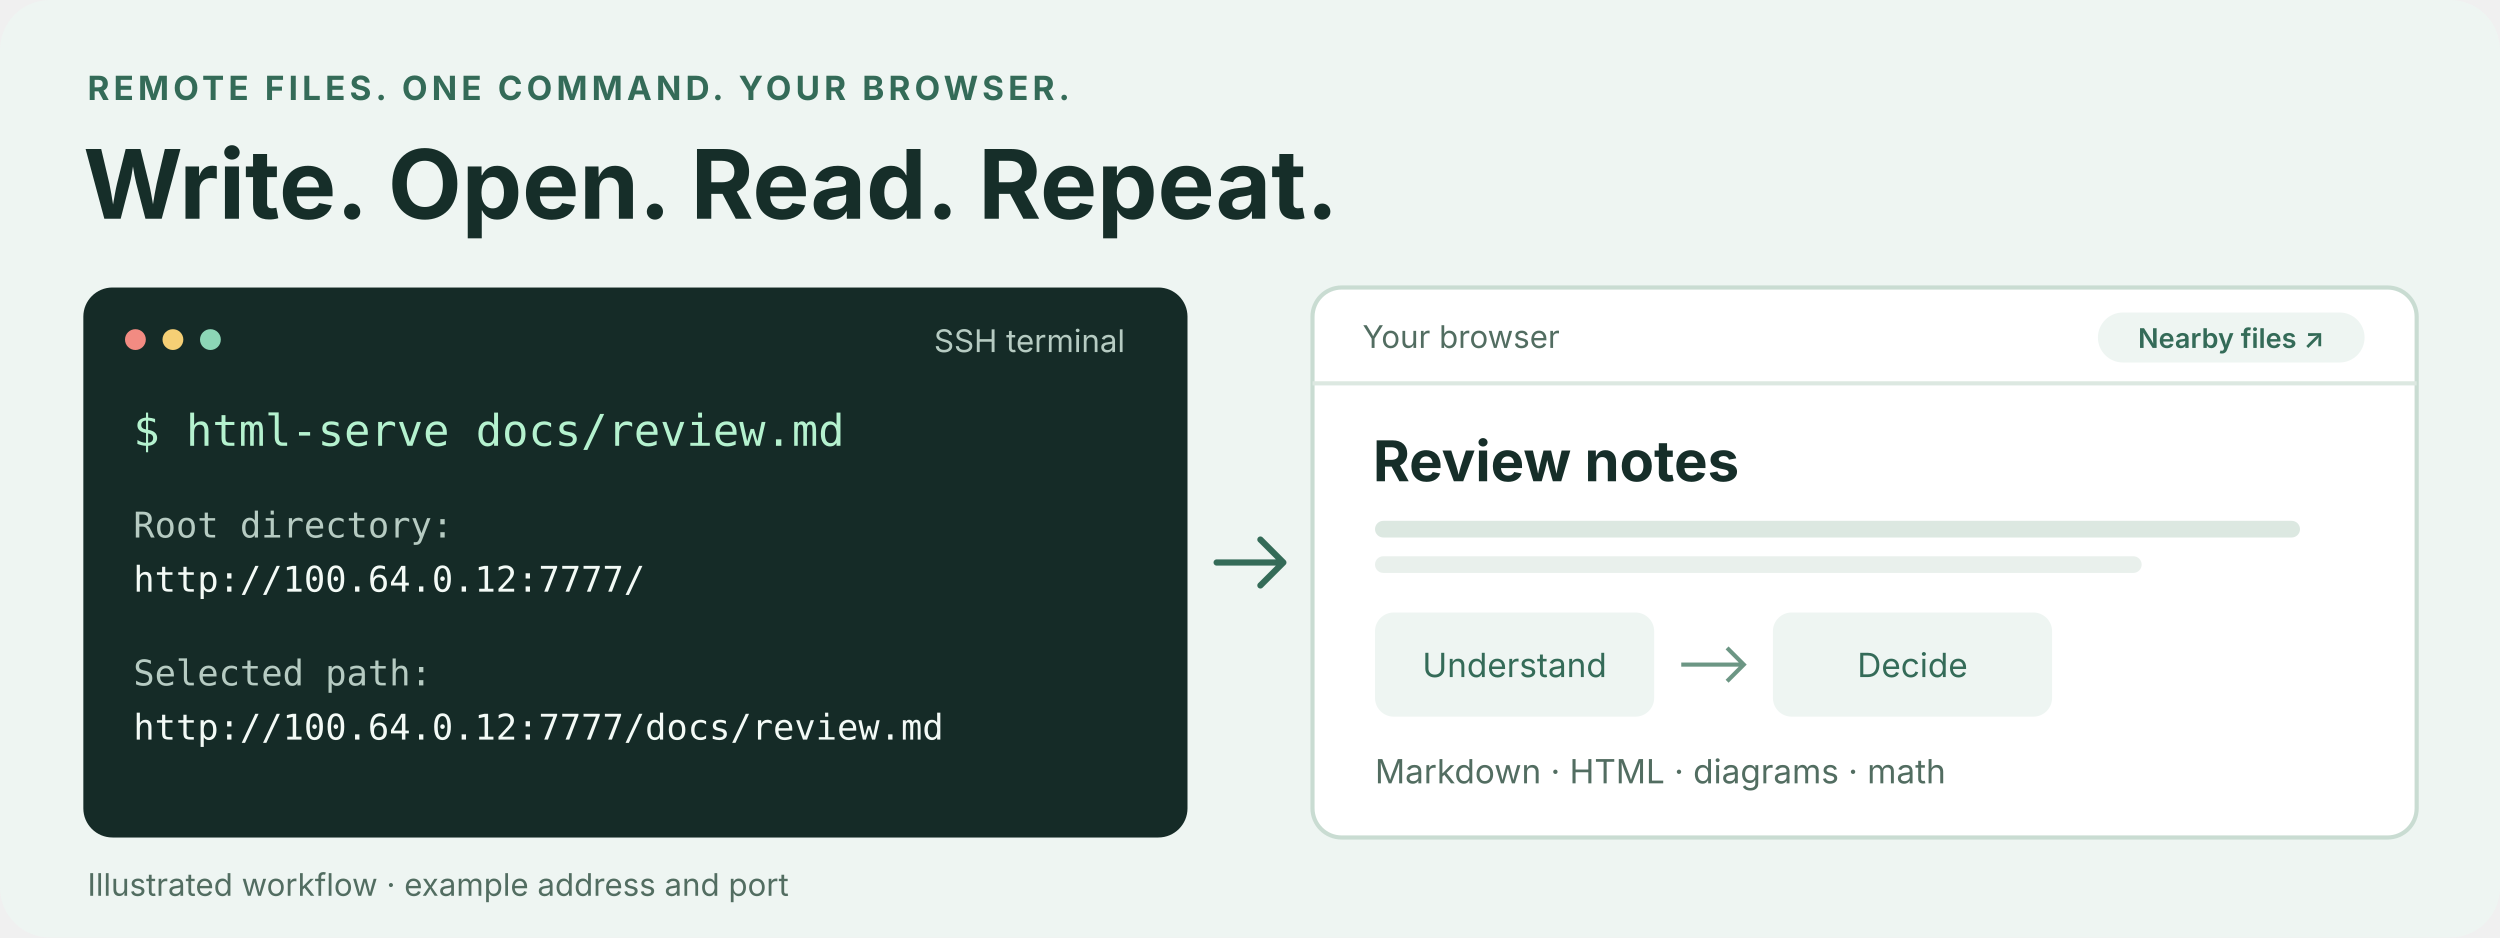
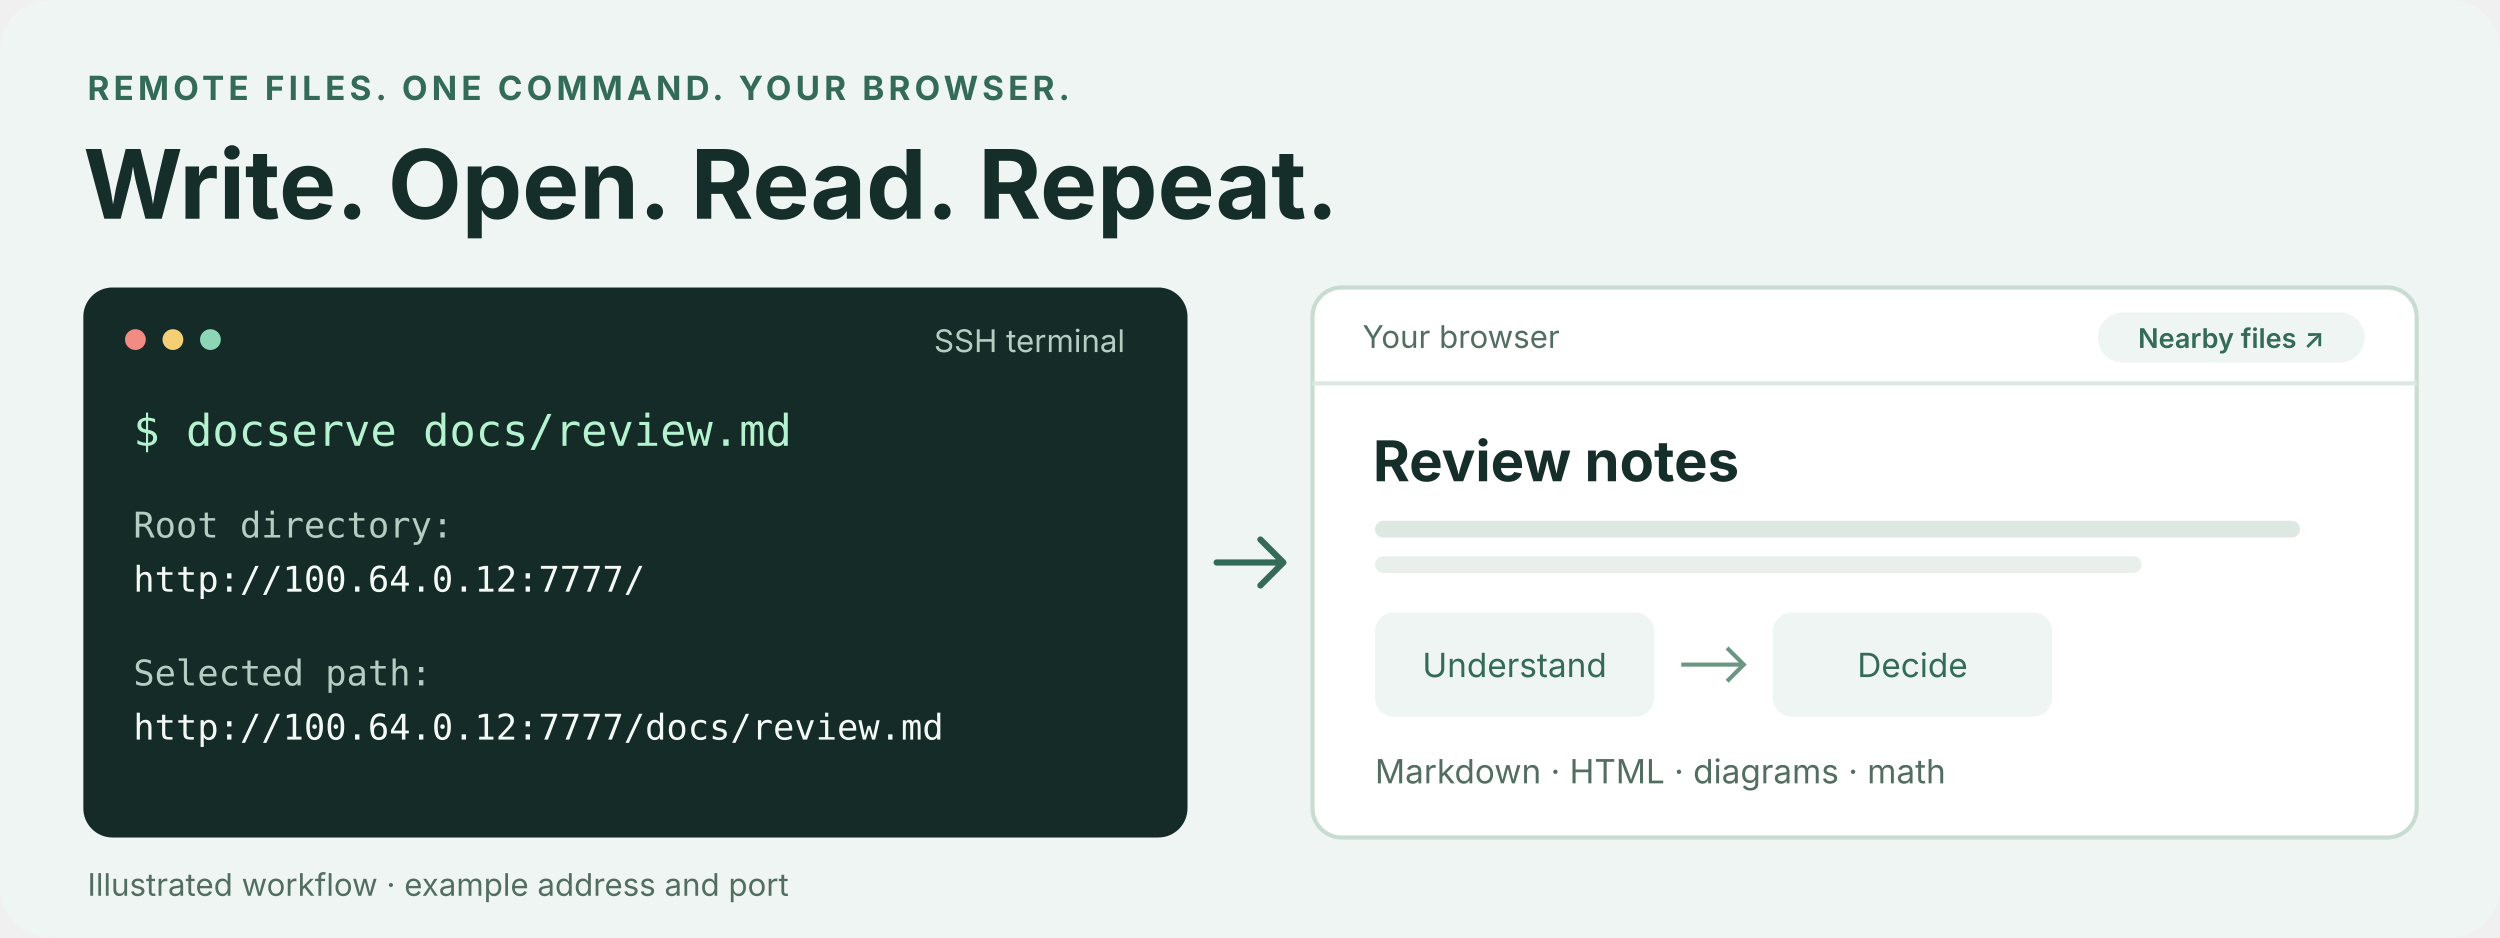
<svg xmlns="http://www.w3.org/2000/svg" viewBox="0 0 1200 450" role="img" aria-labelledby="title description">
  <rect width="1200" height="450" rx="24" fill="#eef5f2" />
  <g font-family="system-ui, -apple-system, BlinkMacSystemFont, 'Segoe UI', sans-serif">
    <text x="42" y="48" font-size="16" font-weight="700" letter-spacing="2" fill="#346b58">REMOTE FILES. ONE COMMAND. YOUR BROWSER.</text>
    <text x="40" y="105" font-size="46" font-weight="750" fill="#162e29">Write. Open. Read. Repeat.</text>
    <rect x="40" y="138" width="530" height="264" rx="14" fill="#152b27" />
    <circle cx="65" cy="163" r="5" fill="#f28b82" />
    <circle cx="83" cy="163" r="5" fill="#f5cf75" />
    <circle cx="101" cy="163" r="5" fill="#8cd6b6" />
    <text x="540" y="169" text-anchor="end" font-size="15" fill="#b6cbc2">SSH terminal</text>
    <g font-family="ui-monospace, 'DejaVu Sans Mono', monospace">
-       <text x="64" y="214" font-size="21" fill="#b5f2cf">$ html-serve docs/review.md</text>
+       <text x="64" y="214" font-size="21" fill="#b5f2cf">$ docserve docs/review.md</text>
      <text x="64" y="258" font-size="17" fill="#b6cbc2">Root directory:</text>
      <text x="64" y="284" font-size="17" fill="#f3faf6">http://100.64.0.12:7777/</text>
      <text x="64" y="329" font-size="17" fill="#b6cbc2">Selected path:</text>
      <text x="64" y="355" font-size="17" fill="#f3faf6">http://100.64.0.12:7777/docs/review.md</text>
    </g>
    <path d="M584 270h32m-11-11 11 11-11 11" fill="none" stroke="#346b58" stroke-width="3" stroke-linecap="round" stroke-linejoin="round" />
    <rect x="630" y="138" width="530" height="264" rx="14" fill="#fff" stroke="#c9dcd2" stroke-width="2" />
    <path d="M630 184h530" stroke="#dce8e1" stroke-width="2" />
    <text x="654" y="167" font-size="15" fill="#526d61">Your browser</text>
    <rect x="1007" y="150" width="128" height="24" rx="12" fill="#eef5f2" />
    <text x="1071" y="167" text-anchor="middle" font-size="13" font-weight="600" fill="#346b58">Nearby files ↗</text>
    <text x="659" y="231" font-size="27" font-weight="700" fill="#162e29">Review notes</text>
    <rect x="660" y="250" width="444" height="8" rx="4" fill="#dce8e1" />
    <rect x="660" y="267" width="368" height="8" rx="4" fill="#e9f0ec" />
    <rect x="660" y="294" width="134" height="50" rx="9" fill="#eef5f2" />
    <text x="727" y="325" text-anchor="middle" font-size="16" fill="#346b58">Understand</text>
    <path d="M807 319h30m-8-8 8 8-8 8" fill="none" stroke="#6c9684" stroke-width="2" />
    <rect x="851" y="294" width="134" height="50" rx="9" fill="#eef5f2" />
    <text x="918" y="325" text-anchor="middle" font-size="16" fill="#346b58">Decide</text>
    <text x="660" y="376" font-size="16" fill="#526d61">Markdown · HTML · diagrams · math</text>
    <text x="42" y="430" font-size="15" fill="#526d61">Illustrated workflow · example address and port</text>
  </g>
</svg>
